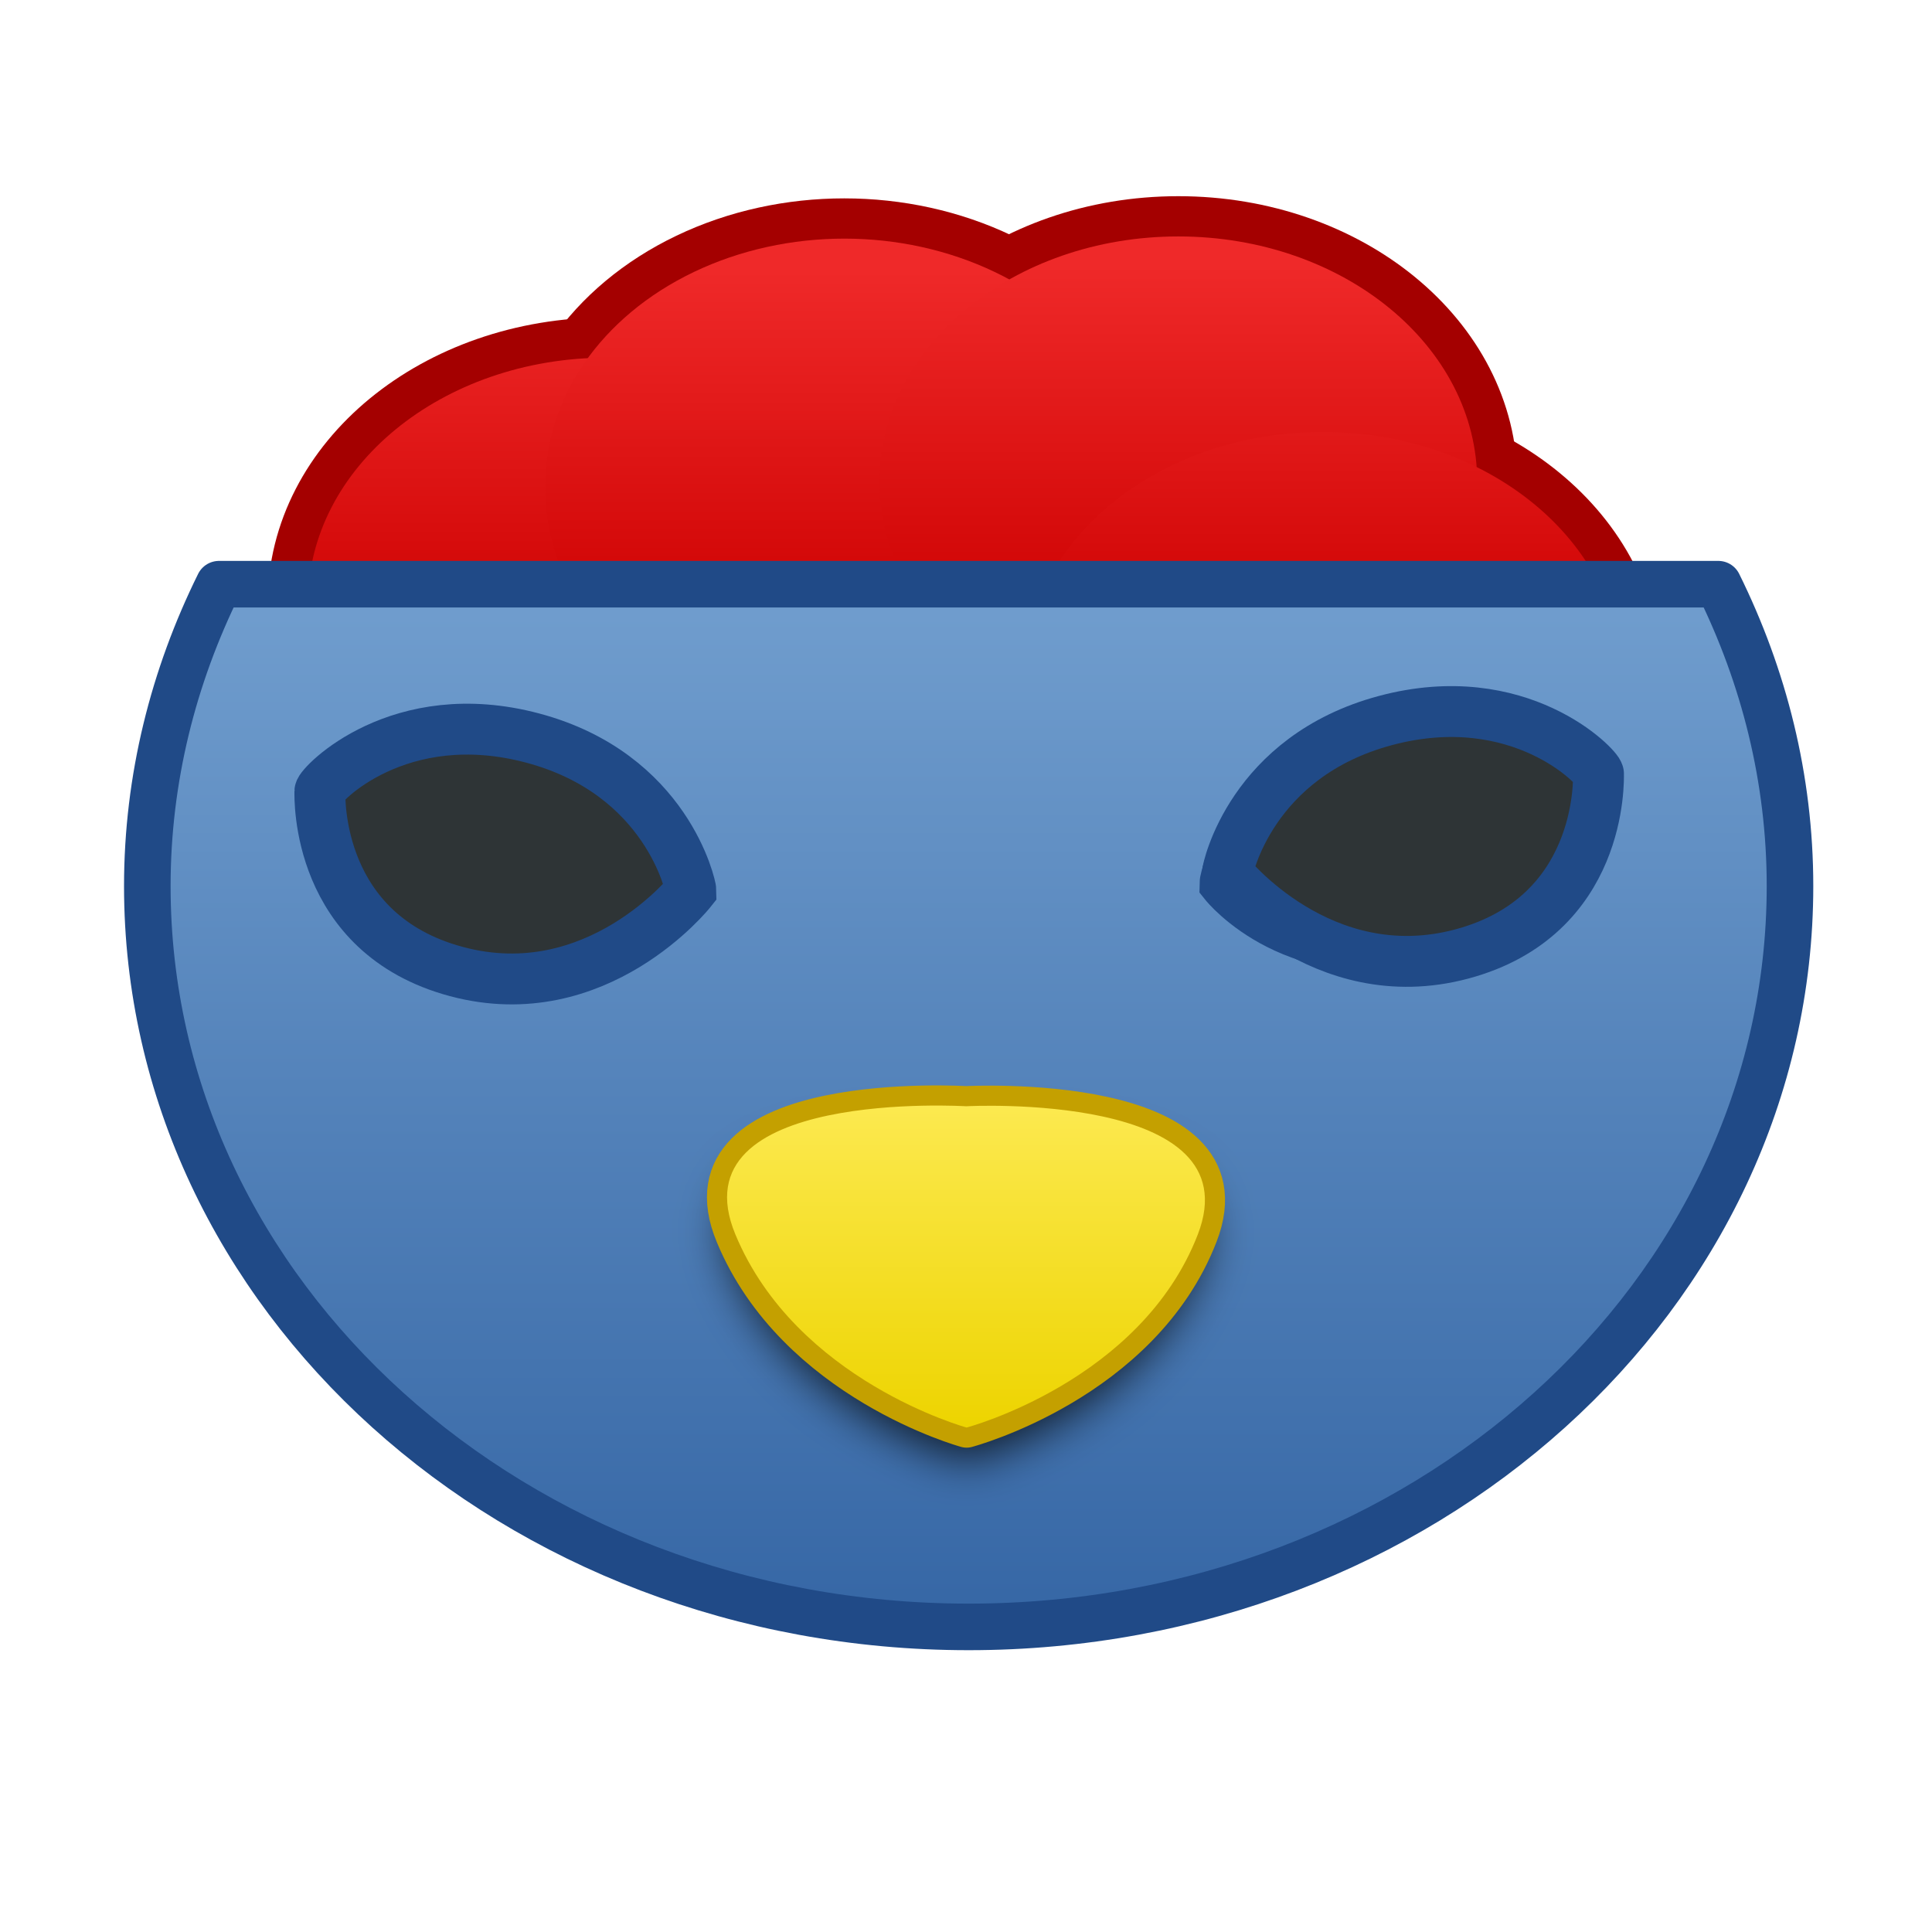
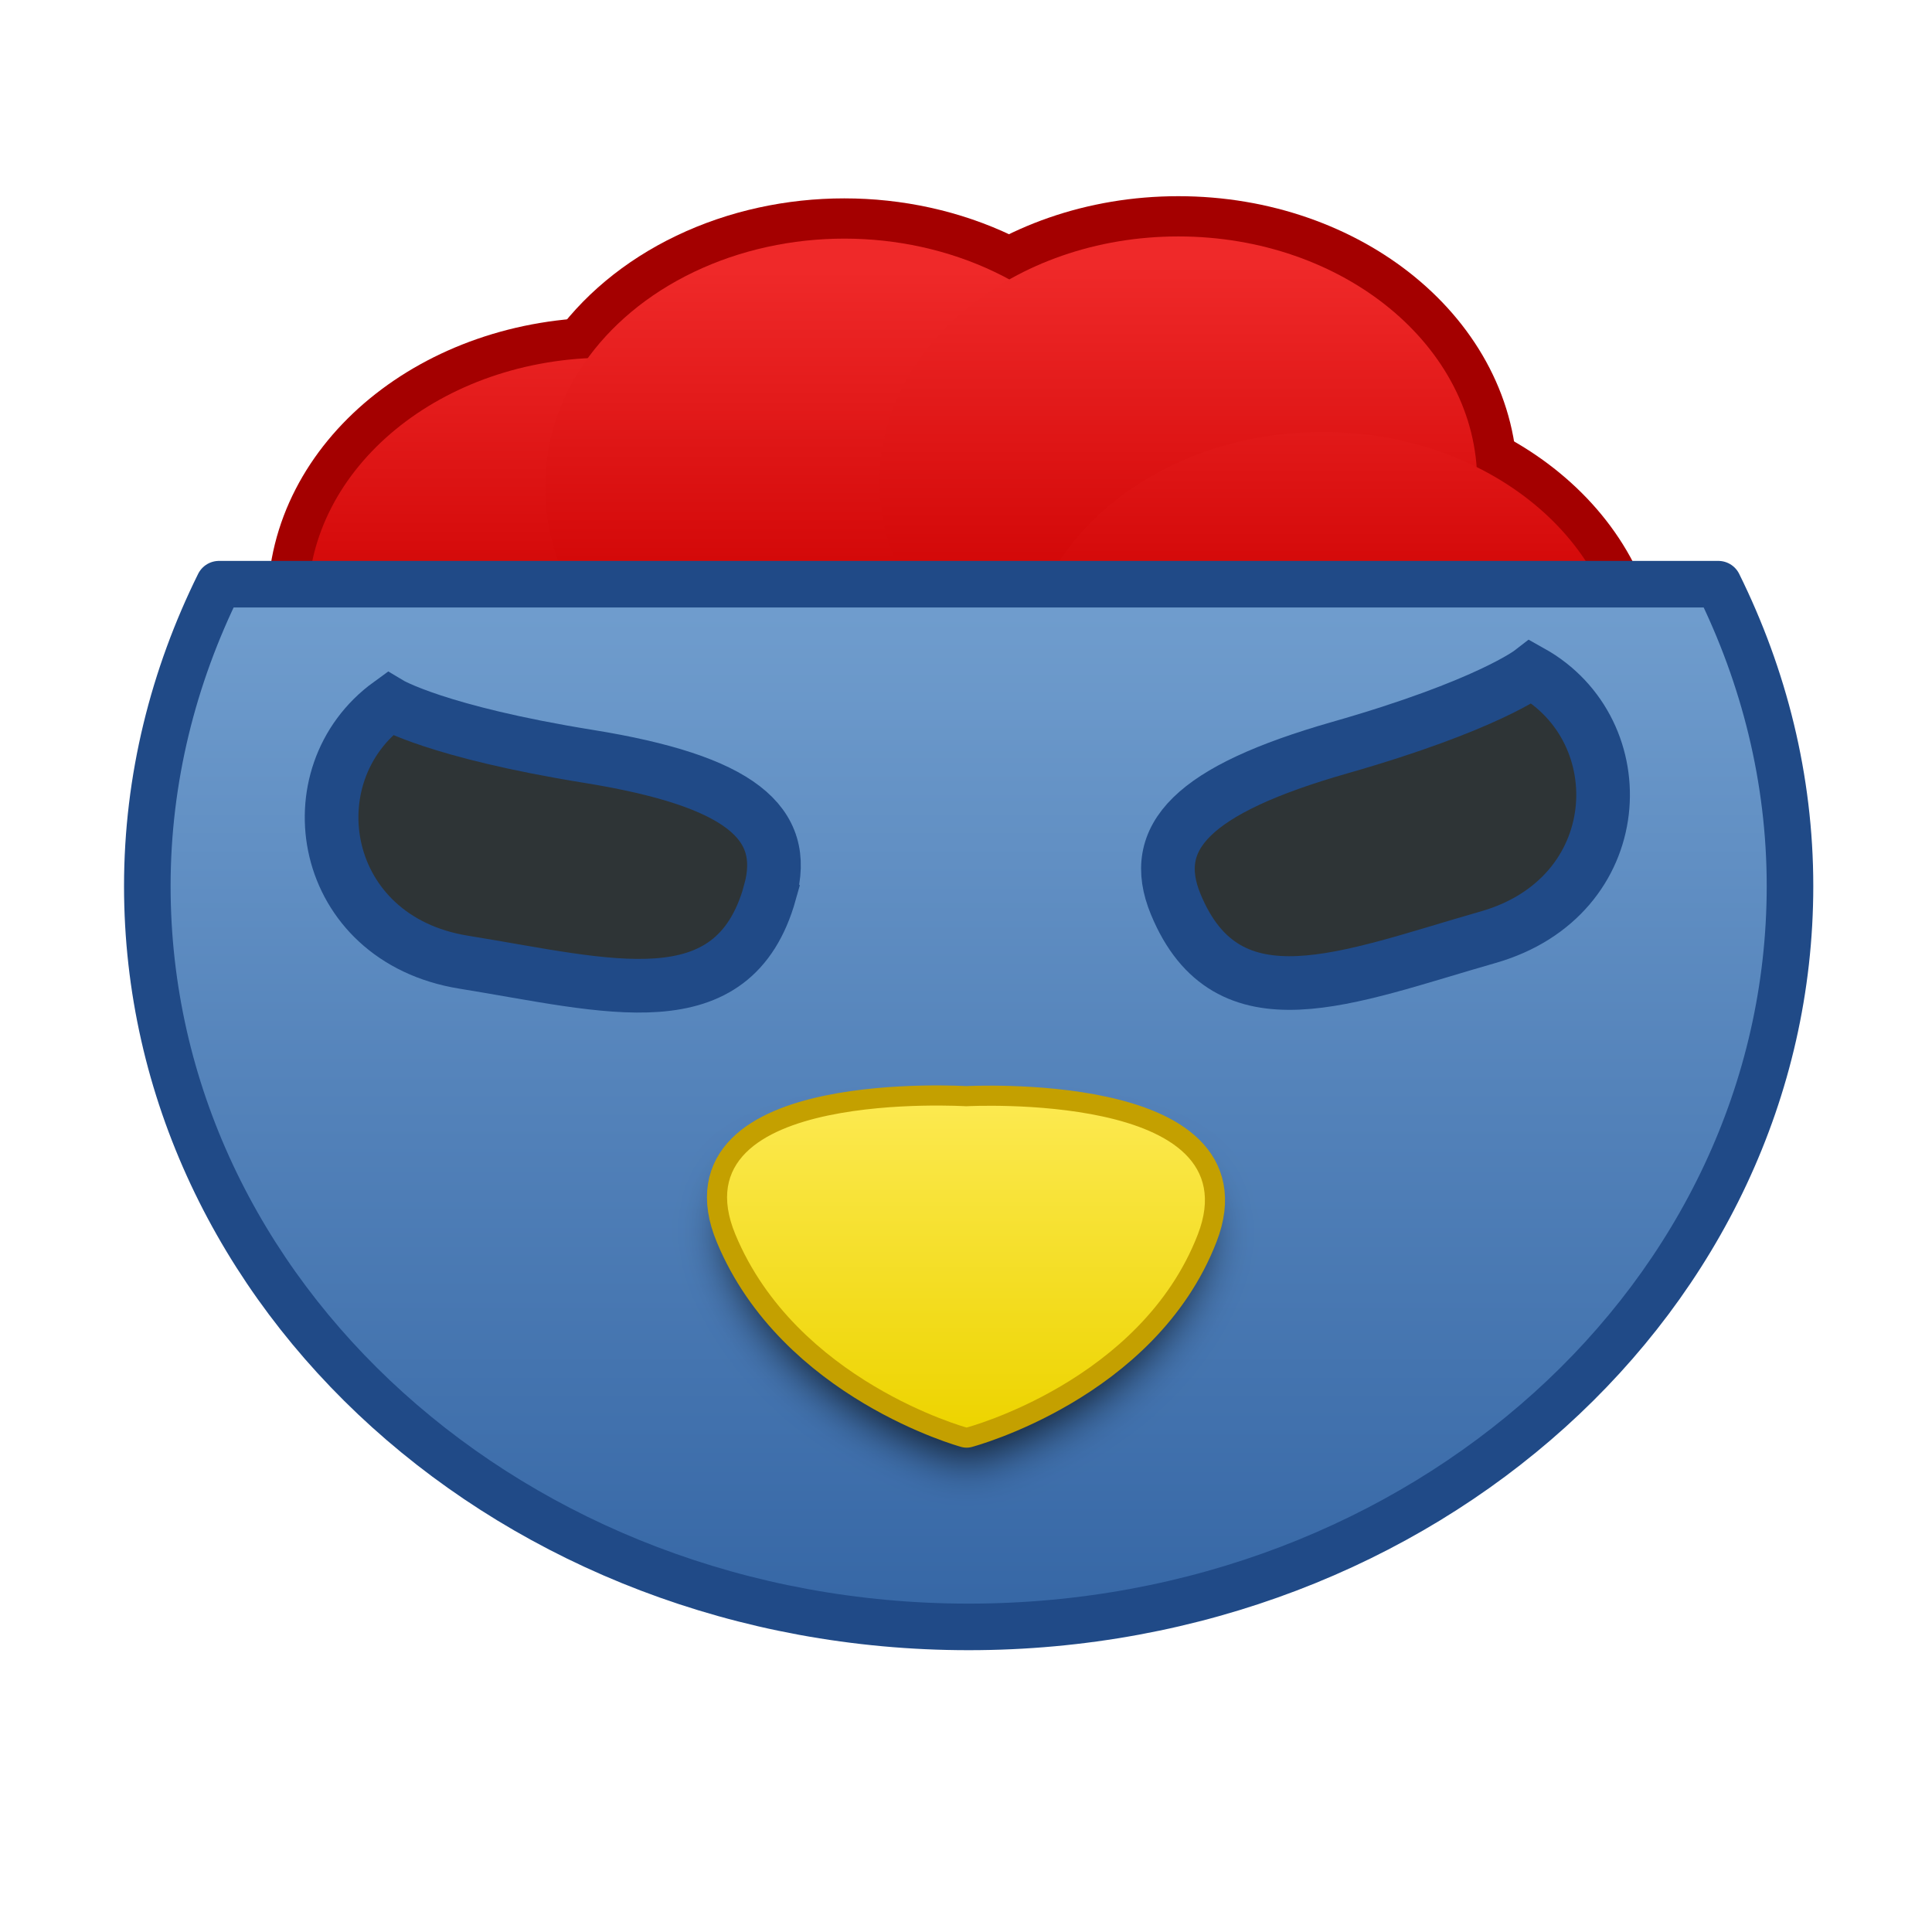
<svg xmlns="http://www.w3.org/2000/svg" xmlns:xlink="http://www.w3.org/1999/xlink" width="48px" height="48px" id="svg2993" version="1.1">
  <defs id="defs2995">
    <linearGradient id="linearGradient3882">
      <stop style="stop-color:#babdb6;stop-opacity:1;" offset="0" id="stop3884" />
      <stop style="stop-color:#eeeeec;stop-opacity:1;" offset="1" id="stop3886" />
    </linearGradient>
    <linearGradient id="linearGradient3872">
      <stop id="stop3880" offset="0" style="stop-color:#e0e2dd;stop-opacity:1;" />
      <stop style="stop-color:#eeeeec;stop-opacity:1;" offset="1" id="stop3876" />
    </linearGradient>
    <linearGradient id="linearGradient4114">
      <stop style="stop-color:#edd400;stop-opacity:1;" offset="0" id="stop4116" />
      <stop style="stop-color:#fce94f;stop-opacity:1;" offset="1" id="stop4118" />
    </linearGradient>
    <linearGradient id="linearGradient3939">
      <stop style="stop-color:#ef2929;stop-opacity:1;" offset="0" id="stop3941" />
      <stop style="stop-color:#cc0000;stop-opacity:1;" offset="1" id="stop3943" />
    </linearGradient>
    <linearGradient id="linearGradient3820">
      <stop style="stop-color:#eeeeec;stop-opacity:1;" offset="0" id="stop3822" />
      <stop style="stop-color:#eeeeec;stop-opacity:0;" offset="1" id="stop3824" />
    </linearGradient>
    <linearGradient id="linearGradient3903">
      <stop style="stop-color:#eeeeec;stop-opacity:1;" offset="0" id="stop3905" />
      <stop style="stop-color:#ffffff;stop-opacity:0;" offset="1" id="stop3907" />
    </linearGradient>
    <linearGradient id="linearGradient3891">
      <stop style="stop-color:#2e3436;stop-opacity:1;" offset="0" id="stop3893" />
      <stop style="stop-color:#eeeeec;stop-opacity:1;" offset="1" id="stop3895" />
    </linearGradient>
    <linearGradient id="linearGradient3883">
      <stop style="stop-color:#2e3436;stop-opacity:1;" offset="0" id="stop3885" />
      <stop style="stop-color:#2e3436;stop-opacity:0;" offset="1" id="stop3887" />
    </linearGradient>
    <linearGradient id="linearGradient3801">
      <stop style="stop-color:#f57900;stop-opacity:1;" offset="0" id="stop3803" />
      <stop style="stop-color:#fcaf3e;stop-opacity:1;" offset="1" id="stop3805" />
    </linearGradient>
    <linearGradient id="linearGradient3784">
      <stop style="stop-color:#3465a4;stop-opacity:1;" offset="0" id="stop3786" />
      <stop style="stop-color:#729fcf;stop-opacity:1;" offset="1" id="stop3788" />
    </linearGradient>
    <linearGradient xlink:href="#linearGradient3784" id="linearGradient3790" x1="2.515" y1="44.204" x2="2.515" y2="17.14" gradientUnits="userSpaceOnUse" gradientTransform="translate(0.5662911,-3.204602)" />
    <linearGradient xlink:href="#linearGradient3801" id="linearGradient3808" gradientUnits="userSpaceOnUse" gradientTransform="matrix(0.680266,0,0,0.680266,7.673616,16.61139)" x1="24" y1="39.08" x2="23.87" y2="31.379" />
    <radialGradient xlink:href="#linearGradient3820" id="radialGradient3828" cx="23.093" cy="31.611" fx="23.093" fy="31.611" r="3.826" gradientTransform="matrix(1.135759,-1.098012,0.9194646,0.9510735,-31.29284,32.15095)" gradientUnits="userSpaceOnUse" spreadMethod="reflect" />
    <linearGradient xlink:href="#linearGradient4114" id="linearGradient3024" gradientUnits="userSpaceOnUse" gradientTransform="matrix(1.058086,0,0,0.5787752,-1.379071,12.84868)" x1="24" y1="39.08" x2="24" y2="28" />
    <filter id="filter3842" x="-0.115" width="1.231" y="-0.171" height="1.342">
      <feGaussianBlur stdDeviation="0.571" id="feGaussianBlur3844" />
    </filter>
    <linearGradient xlink:href="#linearGradient3939" id="linearGradient4031" gradientUnits="userSpaceOnUse" x1="25.065" y1="7.359" x2="25.065" y2="16.558" />
    <linearGradient xlink:href="#linearGradient3939" id="linearGradient4033" gradientUnits="userSpaceOnUse" x1="18.94" y1="9.921" x2="18.94" y2="19.171" />
    <linearGradient xlink:href="#linearGradient3939" id="linearGradient4035" gradientUnits="userSpaceOnUse" x1="11.44" y1="9.921" x2="11.44" y2="19.186" />
    <linearGradient xlink:href="#linearGradient3939" id="linearGradient4043" gradientUnits="userSpaceOnUse" x1="7.315" y1="5.671" x2="7.315" y2="14.695" />
    <linearGradient xlink:href="#linearGradient4114" id="linearGradient4128" x1="24.015" y1="35.467" x2="24.015" y2="27.485" gradientUnits="userSpaceOnUse" />
    <linearGradient xlink:href="#linearGradient4114" id="linearGradient3046" gradientUnits="userSpaceOnUse" x1="24.015" y1="35.467" x2="24.015" y2="27.485" gradientTransform="translate(-0.2651651,-9.269906)" />
  </defs>
  <g id="layer1">
    <g id="g3904" style="stroke:#a40000;stroke-opacity:1;stroke-width:2;stroke-miterlimit:4;stroke-dasharray:none">
      <path style="fill:url(#linearGradient4031);fill-opacity:1;stroke:#a40000;stroke-opacity:1;stroke-width:2;stroke-miterlimit:4;stroke-dasharray:none" id="path3906" d="m 22.539,15.296 c 0,3.368 -3.324,6.099 -7.425,6.099 -4.101,0 -7.425,-2.731 -7.425,-6.099 0,-3.368 3.324,-6.099 7.425,-6.099 4.101,0 7.425,2.731 7.425,6.099 z" transform="translate(-0.0392136,-0.3106602)" />
      <path d="m 22.539,15.296 a 7.425,6.099 0 1 1 -14.849,0 7.425,6.099 0 1 1 14.849,0 z" id="path3908" style="fill:url(#linearGradient4033);fill-opacity:1;stroke:#a40000;stroke-opacity:1;stroke-width:2;stroke-miterlimit:4;stroke-dasharray:none" transform="translate(5.862012,-3.197735)" />
      <path transform="translate(14.16163,-3.322735)" style="fill:url(#linearGradient4035);fill-opacity:1;stroke:#a40000;stroke-opacity:1;stroke-width:2;stroke-miterlimit:4;stroke-dasharray:none" id="path3910" d="m 22.539,15.296 c 0,3.368 -3.324,6.099 -7.425,6.099 -4.101,0 -7.425,-2.731 -7.425,-6.099 0,-3.368 3.324,-6.099 7.425,-6.099 4.101,0 7.425,2.731 7.425,6.099 z" />
      <path d="m 22.539,15.296 c 0,3.368 -3.324,6.099 -7.425,6.099 -4.101,0 -7.425,-2.731 -7.425,-6.099 0,-3.368 3.324,-6.099 7.425,-6.099 4.101,0 7.425,2.731 7.425,6.099 z" id="path3912" style="fill:url(#linearGradient4043);fill-opacity:1;stroke:#a40000;stroke-opacity:1;stroke-width:2;stroke-miterlimit:4;stroke-dasharray:none" transform="translate(17.74498,1.534783)" />
    </g>
    <g id="g4045">
      <path transform="translate(-0.0392136,-0.3106602)" d="m 22.539,15.296 c 0,3.368 -3.324,6.099 -7.425,6.099 -4.101,0 -7.425,-2.731 -7.425,-6.099 0,-3.368 3.324,-6.099 7.425,-6.099 4.101,0 7.425,2.731 7.425,6.099 z" id="path3796" style="fill:url(#linearGradient4031);fill-opacity:1;stroke:none" />
      <path transform="translate(5.862012,-3.197735)" style="fill:url(#linearGradient4033);fill-opacity:1;stroke:none" id="path3798" d="m 22.539,15.296 a 7.425,6.099 0 1 1 -14.849,0 7.425,6.099 0 1 1 14.849,0 z" />
      <path d="m 22.539,15.296 c 0,3.368 -3.324,6.099 -7.425,6.099 -4.101,0 -7.425,-2.731 -7.425,-6.099 0,-3.368 3.324,-6.099 7.425,-6.099 4.101,0 7.425,2.731 7.425,6.099 z" id="path3800" style="fill:url(#linearGradient4035);fill-opacity:1;stroke:none" transform="translate(14.16163,-3.322735)" />
      <path transform="translate(17.74498,1.534783)" style="fill:url(#linearGradient4043);fill-opacity:1;stroke:none" id="path3802" d="m 22.539,15.296 c 0,3.368 -3.324,6.099 -7.425,6.099 -4.101,0 -7.425,-2.731 -7.425,-6.099 0,-3.368 3.324,-6.099 7.425,-6.099 4.101,0 7.425,2.731 7.425,6.099 z" />
    </g>
    <path style="fill:url(#linearGradient3790);fill-opacity:1;stroke:#204a87;stroke-width:1.157;stroke-linecap:square;stroke-linejoin:round;stroke-miterlimit:4;stroke-opacity:1;stroke-dasharray:none" d="m 5.441,14.514 c -1.133,2.291 -1.781,4.829 -1.781,7.5 0,10.174 9.128,18.406 20.406,18.406 11.278,0 20.406,-8.232 20.406,-18.406 0,-2.671 -0.648,-5.209 -1.781,-7.5 l -37.25,0 z" id="path3006" />
    <path d="m 24.015,28.281 0,7.982 c 0,0 -4.232,-1.158 -5.744,-4.796 -1.512,-3.638 5.744,-3.186 5.744,-3.186 z m 0,-1.56e-4 0,7.982 c 0,0 4.332,-1.146 5.744,-4.796 1.379,-3.565 -5.744,-3.187 -5.744,-3.187 z" style="fill:#000000;fill-opacity:1;stroke:none;opacity:0.777;filter:url(#filter3842)" id="path3824" />
    <path d="m 24.015,27.485 0,7.982 c 0,0 -4.232,-1.158 -5.744,-4.796 -1.512,-3.638 5.744,-3.186 5.744,-3.186 z m 0,-1.56e-4 0,7.982 c 0,0 4.332,-1.146 5.744,-4.796 1.379,-3.565 -5.744,-3.187 -5.744,-3.187 z" style="fill:url(#linearGradient3024);fill-opacity:1;stroke:#c4a000;stroke-linejoin:round" id="path3026" />
    <path id="path3037" style="fill:url(#linearGradient4128);fill-opacity:1;stroke:none" d="m 24.015,27.485 0,7.982 c 0,0 -4.232,-1.158 -5.744,-4.796 -1.512,-3.638 5.744,-3.186 5.744,-3.186 z m 0,-1.56e-4 0,7.982 c 0,0 4.332,-1.146 5.744,-4.796 1.379,-3.565 -5.744,-3.187 -5.744,-3.187 z" />
-     <path style="fill:#2e3436;stroke:#204a87;stroke-width:1.264" d="m 7.947,19.66 c 6e-7,-0.154 1.96,-2.214 5.295,-1.321 3.334,0.893 3.925,3.699 3.925,3.791 0,0 -2.33,2.945 -5.826,2.008 C 7.845,23.202 7.947,19.814 7.947,19.66 z" id="path3049" />
-     <path id="path3048" d="m 39.652,19.483 c 0,-0.154 -1.96,-2.214 -5.295,-1.321 -3.334,0.893 -3.925,3.699 -3.925,3.791 0,0 1.799,2.258 5.295,1.321 3.496,-0.937 3.925,-3.637 3.925,-3.791 z" style="fill:#2e3436;stroke:#204a87;stroke-width:1.264" />
-     <path id="path3831" d="m 39.714,19.223 c -10e-7,-0.154 -1.96,-2.214 -5.295,-1.321 -3.334,0.893 -3.925,3.699 -3.925,3.791 0,0 2.33,2.945 5.826,2.008 3.496,-0.937 3.394,-4.324 3.394,-4.479 z" style="fill:#2e3436;stroke:#204a87;stroke-width:1.264" />
+     <path style="fill:#2e3436;stroke:#204a87;stroke-width:1.333" d="m 19.129,22.175 c -0.909,3.245 -4.016,2.31 -7.61,1.73 C 7.924,23.325 7.241,19.25 9.681,17.48 c 0,0 1.171,0.704 4.94,1.312 3.769,0.608 4.994,1.647 4.507,3.382 z" id="path3049" />
+     <path id="path3052" d="m 29.21,22.465 c 1.286,3.115 4.26,1.82 7.761,0.82 3.501,-1 3.698,-5.127 1.066,-6.596 0,0 -1.079,0.838 -4.75,1.886 -3.671,1.049 -4.764,2.225 -4.077,3.89 z" style="fill:#2e3436;stroke:#204a87;stroke-width:1.333" />
  </g>
</svg>
